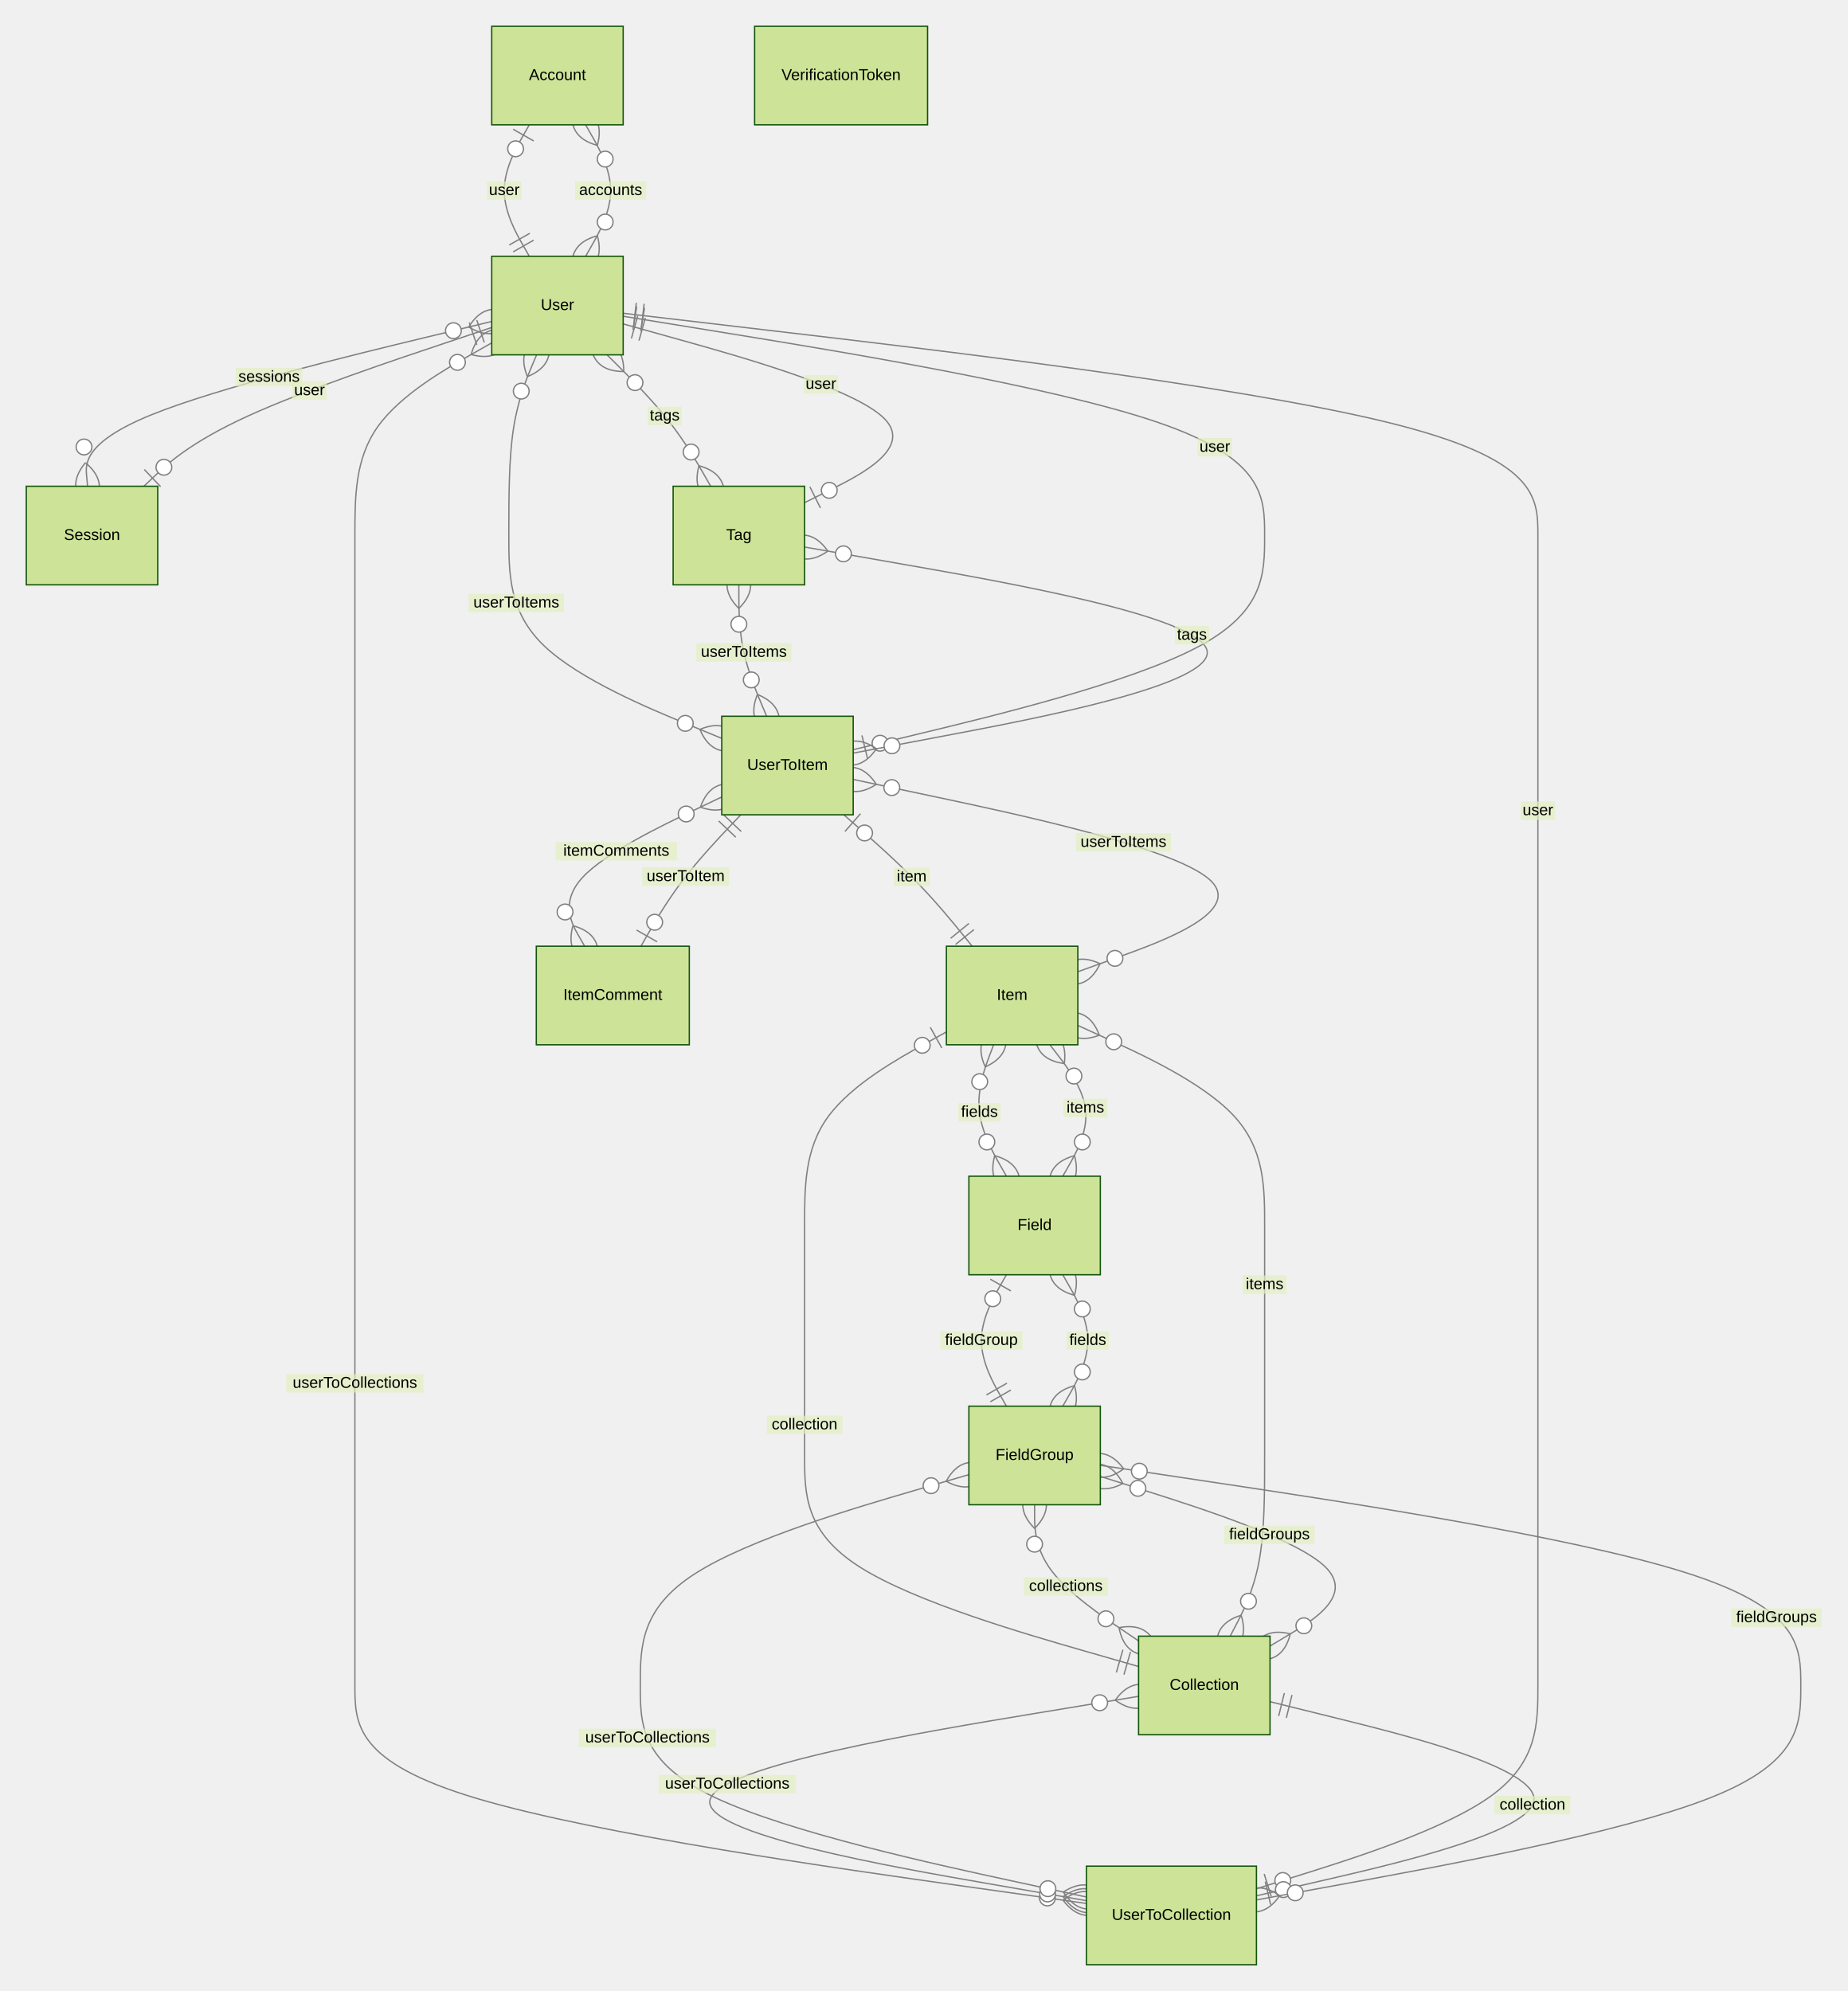
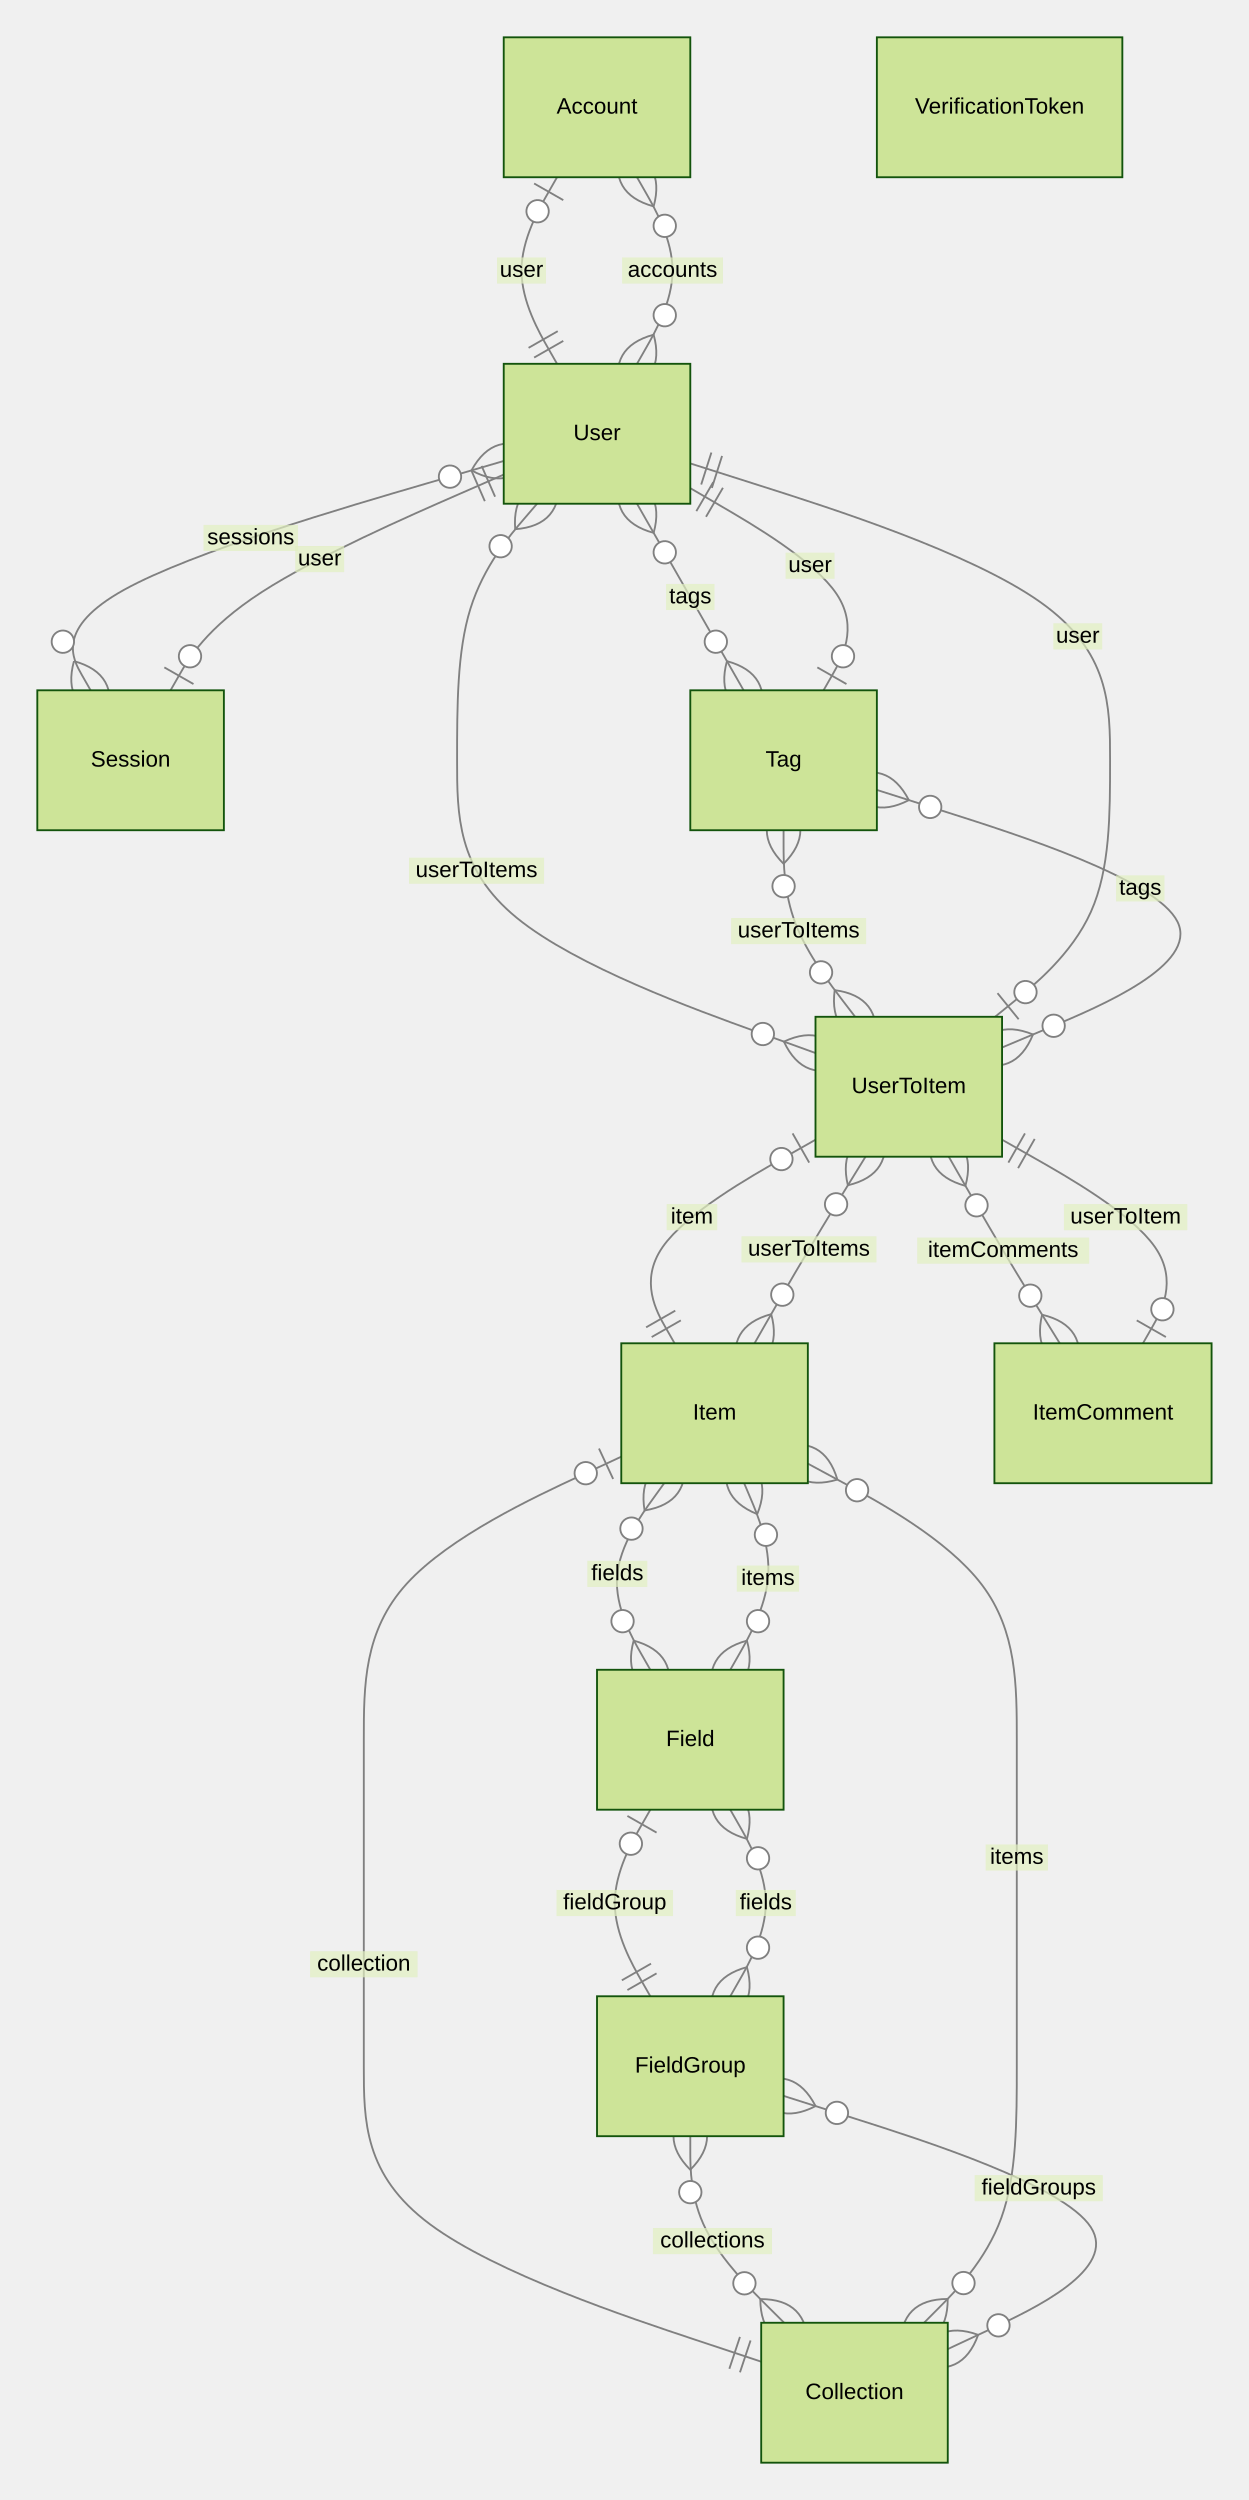
- <svg xmlns="http://www.w3.org/2000/svg" aria-roledescription="er" role="graphics-document document" viewBox="0 0 1405.885 1515" style="max-width: 1405.89px; background-color: white;" width="100%" id="my-svg">
+ <svg xmlns="http://www.w3.org/2000/svg" aria-roledescription="er" role="graphics-document document" viewBox="0 0 669.409 1340" style="max-width: 669.409px; background-color: white;" width="100%" id="my-svg">
  <style>#my-svg{font-family:"trebuchet ms",verdana,arial,sans-serif;font-size:16px;fill:#000000;}#my-svg .error-icon{fill:#552222;}#my-svg .error-text{fill:#552222;stroke:#552222;}#my-svg .edge-thickness-normal{stroke-width:1px;}#my-svg .edge-thickness-thick{stroke-width:3.5px;}#my-svg .edge-pattern-solid{stroke-dasharray:0;}#my-svg .edge-thickness-invisible{stroke-width:0;fill:none;}#my-svg .edge-pattern-dashed{stroke-dasharray:3;}#my-svg .edge-pattern-dotted{stroke-dasharray:2;}#my-svg .marker{fill:#000000;stroke:#000000;}#my-svg .marker.cross{stroke:#000000;}#my-svg svg{font-family:"trebuchet ms",verdana,arial,sans-serif;font-size:16px;}#my-svg p{margin:0;}#my-svg .entityBox{fill:#cde498;stroke:#13540c;}#my-svg .attributeBoxOdd{fill:#ffffff;stroke:#13540c;}#my-svg .attributeBoxEven{fill:#f2f2f2;stroke:#13540c;}#my-svg .relationshipLabelBox{fill:hsl(78.158, 58.462%, 84.51%);opacity:0.7;background-color:hsl(78.158, 58.462%, 84.51%);}#my-svg .relationshipLabelBox rect{opacity:0.5;}#my-svg .relationshipLine{stroke:#000000;}#my-svg .entityTitleText{text-anchor:middle;font-size:18px;fill:#000000;}#my-svg #MD_PARENT_START{fill:#f5f5f5!important;stroke:#000000!important;stroke-width:1;}#my-svg #MD_PARENT_END{fill:#f5f5f5!important;stroke:#000000!important;stroke-width:1;}#my-svg :root{--mermaid-font-family:"trebuchet ms",verdana,arial,sans-serif;}</style>
  <g />
  <defs>
    <marker orient="auto" markerHeight="240" markerWidth="190" refY="7" refX="0" id="MD_PARENT_START">
      <path d="M 18,7 L9,13 L1,7 L9,1 Z" />
    </marker>
  </defs>
  <defs>
    <marker orient="auto" markerHeight="28" markerWidth="20" refY="7" refX="19" id="MD_PARENT_END">
      <path d="M 18,7 L9,13 L1,7 L9,1 Z" />
    </marker>
  </defs>
  <defs>
    <marker orient="auto" markerHeight="18" markerWidth="18" refY="9" refX="0" id="ONLY_ONE_START">
      <path d="M9,0 L9,18 M15,0 L15,18" fill="none" stroke="gray" />
    </marker>
  </defs>
  <defs>
    <marker orient="auto" markerHeight="18" markerWidth="18" refY="9" refX="18" id="ONLY_ONE_END">
      <path d="M3,0 L3,18 M9,0 L9,18" fill="none" stroke="gray" />
    </marker>
  </defs>
  <defs>
    <marker orient="auto" markerHeight="18" markerWidth="30" refY="9" refX="0" id="ZERO_OR_ONE_START">
      <circle r="6" cy="9" cx="21" fill="white" stroke="gray" />
      <path d="M9,0 L9,18" fill="none" stroke="gray" />
    </marker>
  </defs>
  <defs>
    <marker orient="auto" markerHeight="18" markerWidth="30" refY="9" refX="30" id="ZERO_OR_ONE_END">
      <circle r="6" cy="9" cx="9" fill="white" stroke="gray" />
      <path d="M21,0 L21,18" fill="none" stroke="gray" />
    </marker>
  </defs>
  <defs>
    <marker orient="auto" markerHeight="36" markerWidth="45" refY="18" refX="18" id="ONE_OR_MORE_START">
      <path d="M0,18 Q 18,0 36,18 Q 18,36 0,18 M42,9 L42,27" fill="none" stroke="gray" />
    </marker>
  </defs>
  <defs>
    <marker orient="auto" markerHeight="36" markerWidth="45" refY="18" refX="27" id="ONE_OR_MORE_END">
      <path d="M3,9 L3,27 M9,18 Q27,0 45,18 Q27,36 9,18" fill="none" stroke="gray" />
    </marker>
  </defs>
  <defs>
    <marker orient="auto" markerHeight="36" markerWidth="57" refY="18" refX="18" id="ZERO_OR_MORE_START">
      <circle r="6" cy="18" cx="48" fill="white" stroke="gray" />
      <path d="M0,18 Q18,0 36,18 Q18,36 0,18" fill="none" stroke="gray" />
    </marker>
  </defs>
  <defs>
    <marker orient="auto" markerHeight="36" markerWidth="57" refY="18" refX="39" id="ZERO_OR_MORE_END">
      <circle r="6" cy="18" cx="9" fill="white" stroke="gray" />
      <path d="M21,18 Q39,0 57,18 Q39,36 21,18" fill="none" stroke="gray" />
    </marker>
  </defs>
-   <path style="stroke: gray; fill: none;" marker-start="url(#ZERO_OR_ONE_START)" marker-end="url(#ONLY_ONE_END)" d="M402.673,95L397.911,103.333C393.149,111.667,383.625,128.333,383.625,145C383.625,161.667,393.149,178.333,397.911,186.667L402.673,195" class="er relationshipLine" />
-   <path style="stroke: gray; fill: none;" marker-start="url(#ZERO_OR_ONE_START)" marker-end="url(#ONLY_ONE_END)" d="M109.474,370L118.246,361.667C127.018,353.333,144.562,336.667,188.666,316.533C232.771,296.4,303.436,272.799,338.768,260.999L374.101,249.199" class="er relationshipLine" />
-   <path style="stroke: gray; fill: none;" marker-start="url(#ZERO_OR_MORE_START)" marker-end="url(#ZERO_OR_MORE_END)" d="M445.53,195L450.292,186.667C455.053,178.333,464.577,161.667,464.577,145C464.577,128.333,455.053,111.667,450.292,103.333L445.53,95" class="er relationshipLine" />
-   <path style="stroke: gray; fill: none;" marker-start="url(#ZERO_OR_MORE_START)" marker-end="url(#ZERO_OR_MORE_END)" d="M374.101,244.586L322.102,257.155C270.103,269.724,166.104,294.862,114.857,315.764C63.609,336.667,65.113,353.333,65.865,361.667L66.617,370" class="er relationshipLine" />
-   <path style="stroke: gray; fill: none;" marker-start="url(#ZERO_OR_MORE_START)" marker-end="url(#ZERO_OR_MORE_END)" d="M461.817,270L470.199,278.333C478.58,286.667,495.343,303.333,508.486,320C521.629,336.667,531.153,353.333,535.915,361.667L540.677,370" class="er relationshipLine" />
-   <path style="stroke: gray; fill: none;" marker-start="url(#ZERO_OR_MORE_START)" marker-end="url(#ZERO_OR_MORE_END)" d="M408.246,270L404.722,278.333C401.199,286.667,394.152,303.333,390.629,326.25C387.105,349.167,387.105,378.333,387.105,407.5C387.105,436.667,387.105,465.833,414.105,491.56C441.104,517.288,495.103,539.575,522.102,550.719L549.101,561.863" class="er relationshipLine" />
-   <path style="stroke: gray; fill: none;" marker-start="url(#ZERO_OR_MORE_START)" marker-end="url(#ZERO_OR_MORE_END)" d="M374.101,260.89L356.751,270.742C339.401,280.594,304.7,300.297,287.35,324.732C270,349.167,270,378.333,270,407.5C270,436.667,270,465.833,270,495C270,524.167,270,553.333,270,582.5C270,611.667,270,640.833,270,670C270,699.167,270,728.333,270,757.5C270,786.667,270,815.833,270,845C270,874.167,270,903.333,270,932.5C270,961.667,270,990.833,270,1020C270,1049.167,270,1078.333,270,1107.5C270,1136.667,270,1165.833,270,1195C270,1224.167,270,1253.333,270,1282.5C270,1311.667,270,1340.833,362.756,1368.482C455.512,1396.13,641.023,1422.26,733.779,1435.326L826.535,1448.391" class="er relationshipLine" />
-   <path style="stroke: gray; fill: none;" marker-start="url(#ZERO_OR_MORE_START)" marker-end="url(#ZERO_OR_MORE_END)" d="M935.878,1245L940.249,1236.667C944.62,1228.333,953.363,1211.667,957.734,1188.75C962.105,1165.833,962.105,1136.667,962.105,1107.5C962.105,1078.333,962.105,1049.167,962.105,1020C962.105,990.833,962.105,961.667,962.105,932.5C962.105,903.333,962.105,874.167,938.421,848.796C914.737,823.425,867.368,801.849,843.684,791.062L820,780.274" class="er relationshipLine" />
-   <path style="stroke: gray; fill: none;" marker-start="url(#ZERO_OR_MORE_START)" marker-end="url(#ZERO_OR_MORE_END)" d="M966.207,1252.513L982.19,1242.928C998.173,1233.342,1030.139,1214.171,1008.622,1192.654C987.105,1171.136,912.105,1147.273,874.605,1135.341L837.105,1123.409" class="er relationshipLine" />
-   <path style="stroke: gray; fill: none;" marker-start="url(#ZERO_OR_MORE_START)" marker-end="url(#ZERO_OR_MORE_END)" d="M866.207,1290.769L786.356,1303.974C706.506,1317.179,546.806,1343.59,540.194,1369.507C533.582,1395.425,680.058,1420.85,753.296,1433.562L826.535,1446.274" class="er relationshipLine" />
-   <path style="stroke: gray; fill: none;" marker-start="url(#ZERO_OR_ONE_START)" marker-end="url(#ONLY_ONE_END)" d="M955.878,1437.203L991.565,1426.002C1027.252,1414.802,1098.626,1392.401,1134.313,1366.617C1170,1340.833,1170,1311.667,1170,1282.5C1170,1253.333,1170,1224.167,1170,1195C1170,1165.833,1170,1136.667,1170,1107.5C1170,1078.333,1170,1049.167,1170,1020C1170,990.833,1170,961.667,1170,932.5C1170,903.333,1170,874.167,1170,845C1170,815.833,1170,786.667,1170,757.5C1170,728.333,1170,699.167,1170,670C1170,640.833,1170,611.667,1170,582.5C1170,553.333,1170,524.167,1170,495C1170,465.833,1170,436.667,1170,407.5C1170,378.333,1170,349.167,1054.017,320.978C938.034,292.788,706.067,265.577,590.084,251.971L474.101,238.365" class="er relationshipLine" />
-   <path style="stroke: gray; fill: none;" marker-start="url(#ZERO_OR_ONE_START)" marker-end="url(#ONLY_ONE_END)" d="M955.878,1442.561L1008.232,1430.468C1060.586,1418.374,1165.293,1394.187,1167.014,1369.571C1168.736,1344.955,1067.471,1319.911,1016.839,1307.388L966.207,1294.866" class="er relationshipLine" />
-   <path style="stroke: gray; fill: none;" marker-start="url(#ZERO_OR_MORE_START)" marker-end="url(#ZERO_OR_MORE_END)" d="M955.878,1445.681L1024.899,1433.068C1093.919,1420.454,1231.959,1395.227,1300.98,1368.03C1370,1340.833,1370,1311.667,1370,1282.5C1370,1253.333,1370,1224.167,1281.184,1196.251C1192.368,1168.335,1014.737,1141.67,925.921,1128.338L837.105,1115.006" class="er relationshipLine" />
-   <path style="stroke: gray; fill: none;" marker-start="url(#ZERO_OR_MORE_START)" marker-end="url(#ZERO_OR_MORE_END)" d="M755.902,795L752.77,803.333C749.637,811.667,743.371,828.333,745,845C746.629,861.667,756.153,878.333,760.915,886.667L765.677,895" class="er relationshipLine" />
-   <path style="stroke: gray; fill: none;" marker-start="url(#ZERO_OR_ONE_START)" marker-end="url(#ONLY_ONE_END)" d="M720,785.208L702.018,795.174C684.035,805.139,648.07,825.069,630.088,849.618C612.105,874.167,612.105,903.333,612.105,932.5C612.105,961.667,612.105,990.833,612.105,1020C612.105,1049.167,612.105,1078.333,612.105,1107.5C612.105,1136.667,612.105,1165.833,654.456,1192.602C696.806,1219.371,781.506,1243.742,823.856,1255.928L866.207,1268.113" class="er relationshipLine" />
-   <path style="stroke: gray; fill: none;" marker-start="url(#ZERO_OR_MORE_START)" marker-end="url(#ZERO_OR_MORE_END)" d="M820,739.429L852.018,727.858C884.035,716.286,948.07,693.143,919.587,668.754C891.104,644.364,770.103,618.729,709.602,605.911L649.101,593.093" class="er relationshipLine" />
-   <path style="stroke: gray; fill: none;" marker-start="url(#ZERO_OR_ONE_START)" marker-end="url(#ONLY_ONE_END)" d="M487.635,720L492.397,711.667C497.159,703.333,506.683,686.667,519.339,670C531.996,653.333,547.785,636.667,555.68,628.333L563.575,620" class="er relationshipLine" />
-   <path style="stroke: gray; fill: none;" marker-start="url(#ZERO_OR_ONE_START)" marker-end="url(#ONLY_ONE_END)" d="M649.101,570.448L701.268,557.873C753.436,545.299,857.771,520.149,909.938,492.991C962.105,465.833,962.105,436.667,962.105,407.5C962.105,378.333,962.105,349.167,880.771,321.355C799.437,293.544,636.769,267.088,555.435,253.86L474.101,240.632" class="er relationshipLine" />
-   <path style="stroke: gray; fill: none;" marker-start="url(#ZERO_OR_ONE_START)" marker-end="url(#ONLY_ONE_END)" d="M641.958,620L651.482,628.333C661.006,636.667,680.053,653.333,696.33,670C712.606,686.667,726.11,703.333,732.862,711.667L739.615,720" class="er relationshipLine" />
-   <path style="stroke: gray; fill: none;" marker-start="url(#ZERO_OR_MORE_START)" marker-end="url(#ZERO_OR_MORE_END)" d="M649.101,573.051L717.935,560.042C786.769,547.034,924.437,521.017,918.271,494.883C912.105,468.75,762.105,442.5,687.105,429.375L612.105,416.25" class="er relationshipLine" />
-   <path style="stroke: gray; fill: none;" marker-start="url(#ZERO_OR_MORE_START)" marker-end="url(#ZERO_OR_MORE_END)" d="M549.101,606.421L526.952,617.017C504.803,627.614,460.505,648.807,443.118,667.737C425.73,686.667,435.254,703.333,440.016,711.667L444.778,720" class="er relationshipLine" />
-   <path style="stroke: gray; fill: none;" marker-start="url(#ZERO_OR_MORE_START)" marker-end="url(#ZERO_OR_MORE_END)" d="M808.534,1070L813.296,1061.667C818.058,1053.333,827.582,1036.667,827.582,1020C827.582,1003.333,818.058,986.667,813.296,978.333L808.534,970" class="er relationshipLine" />
-   <path style="stroke: gray; fill: none;" marker-start="url(#ZERO_OR_MORE_START)" marker-end="url(#ZERO_OR_MORE_END)" d="M787.105,1145L787.105,1153.333C787.105,1161.667,787.105,1178.333,800.289,1195.602C813.472,1212.871,839.84,1230.741,853.023,1239.677L866.207,1248.612" class="er relationshipLine" />
-   <path style="stroke: gray; fill: none;" marker-start="url(#ZERO_OR_MORE_START)" marker-end="url(#ZERO_OR_MORE_END)" d="M737.105,1122.083L695.439,1134.236C653.772,1146.389,570.439,1170.694,528.772,1197.431C487.105,1224.167,487.105,1253.333,487.105,1282.5C487.105,1311.667,487.105,1340.833,543.677,1367.666C600.249,1394.499,713.392,1418.998,769.963,1431.247L826.535,1443.497" class="er relationshipLine" />
-   <path style="stroke: gray; fill: none;" marker-start="url(#ZERO_OR_MORE_START)" marker-end="url(#ZERO_OR_MORE_END)" d="M808.534,895L813.296,886.667C818.058,878.333,827.582,861.667,825.953,845C824.323,828.333,811.541,811.667,805.15,803.333L798.759,795" class="er relationshipLine" />
-   <path style="stroke: gray; fill: none;" marker-start="url(#ZERO_OR_ONE_START)" marker-end="url(#ONLY_ONE_END)" d="M765.677,970L760.915,978.333C756.153,986.667,746.629,1003.333,746.629,1020C746.629,1036.667,756.153,1053.333,760.915,1061.667L765.677,1070" class="er relationshipLine" />
-   <path style="stroke: gray; fill: none;" marker-start="url(#ZERO_OR_ONE_START)" marker-end="url(#ONLY_ONE_END)" d="M612.105,382.5L632.939,372.083C653.772,361.667,695.439,340.833,672.438,318.163C649.437,295.492,561.769,270.985,517.935,258.731L474.101,246.477" class="er relationshipLine" />
-   <path style="stroke: gray; fill: none;" marker-start="url(#ZERO_OR_MORE_START)" marker-end="url(#ZERO_OR_MORE_END)" d="M562.105,445L562.105,453.333C562.105,461.667,562.105,478.333,565.629,495C569.152,511.667,576.199,528.333,579.722,536.667L583.246,545" class="er relationshipLine" />
-   <g transform="translate(374.1011,20 )" id="entity-Account-3e57c4b6-cd9d-514f-a2f6-ac5478bb332e">
+   <path style="stroke: gray; fill: none;" marker-start="url(#ZERO_OR_ONE_START)" marker-end="url(#ONLY_ONE_END)" d="M298.571,95L293.81,103.333C289.048,111.667,279.524,128.333,279.524,145C279.524,161.667,289.048,178.333,293.81,186.667L298.571,195" class="er relationshipLine" />
+   <path style="stroke: gray; fill: none;" marker-start="url(#ZERO_OR_ONE_START)" marker-end="url(#ONLY_ONE_END)" d="M91.429,370L96.19,361.667C100.952,353.333,110.476,336.667,140.238,317.396C170,298.125,220,276.25,245,265.313L270,254.375" class="er relationshipLine" />
+   <path style="stroke: gray; fill: none;" marker-start="url(#ZERO_OR_MORE_START)" marker-end="url(#ZERO_OR_MORE_END)" d="M341.429,195L346.19,186.667C350.952,178.333,360.476,161.667,360.476,145C360.476,128.333,350.952,111.667,346.19,103.333L341.429,95" class="er relationshipLine" />
+   <path style="stroke: gray; fill: none;" marker-start="url(#ZERO_OR_MORE_START)" marker-end="url(#ZERO_OR_MORE_END)" d="M270,247.083L228.333,259.236C186.667,271.389,103.333,295.694,66.429,316.181C29.524,336.667,39.048,353.333,43.81,361.667L48.571,370" class="er relationshipLine" />
+   <path style="stroke: gray; fill: none;" marker-start="url(#ZERO_OR_MORE_START)" marker-end="url(#ZERO_OR_MORE_END)" d="M341.429,270L346.19,278.333C350.952,286.667,360.476,303.333,370,320C379.524,336.667,389.048,353.333,393.81,361.667L398.571,370" class="er relationshipLine" />
+   <path style="stroke: gray; fill: none;" marker-start="url(#ZERO_OR_MORE_START)" marker-end="url(#ZERO_OR_MORE_END)" d="M287.857,270L280.714,278.333C273.571,286.667,259.286,303.333,252.143,326.25C245,349.167,245,378.333,245,407.5C245,436.667,245,465.833,277.018,491.988C309.035,518.143,373.07,541.286,405.088,552.858L437.105,564.429" class="er relationshipLine" />
+   <path style="stroke: gray; fill: none;" marker-start="url(#ZERO_OR_MORE_START)" marker-end="url(#ZERO_OR_MORE_END)" d="M495.288,1245L503.574,1236.667C511.859,1228.333,528.429,1211.667,536.715,1188.75C545,1165.833,545,1136.667,545,1107.5C545,1078.333,545,1049.167,545,1020C545,990.833,545,961.667,545,932.5C545,903.333,545,874.167,526.334,849.501C507.668,824.836,470.336,804.671,451.67,794.589L433.004,784.507" class="er relationshipLine" />
+   <path style="stroke: gray; fill: none;" marker-start="url(#ZERO_OR_MORE_START)" marker-end="url(#ZERO_OR_MORE_END)" d="M508.004,1259.104L530.837,1248.42C553.67,1237.736,599.335,1216.368,584.667,1193.752C570,1171.136,495,1147.273,457.5,1135.341L420,1123.409" class="er relationshipLine" />
+   <path style="stroke: gray; fill: none;" marker-start="url(#ZERO_OR_MORE_START)" marker-end="url(#ZERO_OR_MORE_END)" d="M356.003,795L350.002,803.333C344.002,811.667,332.001,828.333,330.762,845C329.524,861.667,339.048,878.333,343.81,886.667L348.571,895" class="er relationshipLine" />
+   <path style="stroke: gray; fill: none;" marker-start="url(#ZERO_OR_ONE_START)" marker-end="url(#ONLY_ONE_END)" d="M333.004,780.771L310.004,791.476C287.003,802.18,241.001,823.59,218.001,848.878C195,874.167,195,903.333,195,932.5C195,961.667,195,990.833,195,1020C195,1049.167,195,1078.333,195,1107.5C195,1136.667,195,1165.833,230.501,1192.228C266.001,1218.622,337.003,1242.244,372.504,1254.054L408.004,1265.865" class="er relationshipLine" />
+   <path style="stroke: gray; fill: none;" marker-start="url(#ZERO_OR_MORE_START)" marker-end="url(#ZERO_OR_MORE_END)" d="M404.433,720L409.195,711.667C413.957,703.333,423.481,686.667,433.395,670C443.309,653.333,453.614,636.667,458.767,628.333L463.919,620" class="er relationshipLine" />
+   <path style="stroke: gray; fill: none;" marker-start="url(#ZERO_OR_ONE_START)" marker-end="url(#ONLY_ONE_END)" d="M612.635,720L617.397,711.667C622.159,703.333,631.683,686.667,619.094,668.482C606.506,650.297,571.806,630.594,554.456,620.742L537.105,610.89" class="er relationshipLine" />
+   <path style="stroke: gray; fill: none;" marker-start="url(#ZERO_OR_ONE_START)" marker-end="url(#ONLY_ONE_END)" d="M533.346,545L543.622,536.667C553.897,528.333,574.449,511.667,584.724,488.75C595,465.833,595,436.667,595,407.5C595,378.333,595,349.167,557.5,322.652C520,296.136,445,272.273,407.5,260.341L370,248.409" class="er relationshipLine" />
+   <path style="stroke: gray; fill: none;" marker-start="url(#ZERO_OR_ONE_START)" marker-end="url(#ONLY_ONE_END)" d="M437.105,610.89L419.755,620.742C402.405,630.594,367.705,650.297,355.116,668.482C342.528,686.667,352.052,703.333,356.814,711.667L361.576,720" class="er relationshipLine" />
+   <path style="stroke: gray; fill: none;" marker-start="url(#ZERO_OR_MORE_START)" marker-end="url(#ZERO_OR_MORE_END)" d="M537.105,561.456L563.421,550.38C589.737,539.304,642.368,517.152,631.184,494.144C620,471.136,545,447.273,507.5,435.341L470,423.409" class="er relationshipLine" />
+   <path style="stroke: gray; fill: none;" marker-start="url(#ZERO_OR_MORE_START)" marker-end="url(#ZERO_OR_MORE_END)" d="M508.534,620L513.296,628.333C518.058,636.667,527.582,653.333,537.496,670C547.41,686.667,557.715,703.333,562.868,711.667L568.02,720" class="er relationshipLine" />
+   <path style="stroke: gray; fill: none;" marker-start="url(#ZERO_OR_MORE_START)" marker-end="url(#ZERO_OR_MORE_END)" d="M391.429,1070L396.19,1061.667C400.952,1053.333,410.476,1036.667,410.476,1020C410.476,1003.333,400.952,986.667,396.19,978.333L391.429,970" class="er relationshipLine" />
+   <path style="stroke: gray; fill: none;" marker-start="url(#ZERO_OR_MORE_START)" marker-end="url(#ZERO_OR_MORE_END)" d="M370,1145L370,1153.333C370,1161.667,370,1178.333,378.381,1195C386.763,1211.667,403.525,1228.333,411.907,1236.667L420.288,1245" class="er relationshipLine" />
+   <path style="stroke: gray; fill: none;" marker-start="url(#ZERO_OR_MORE_START)" marker-end="url(#ZERO_OR_MORE_END)" d="M391.429,895L396.19,886.667C400.952,878.333,410.476,861.667,411.715,845C412.953,828.333,405.906,811.667,402.383,803.333L398.86,795" class="er relationshipLine" />
+   <path style="stroke: gray; fill: none;" marker-start="url(#ZERO_OR_ONE_START)" marker-end="url(#ONLY_ONE_END)" d="M348.571,970L343.81,978.333C339.048,986.667,329.524,1003.333,329.524,1020C329.524,1036.667,339.048,1053.333,343.81,1061.667L348.571,1070" class="er relationshipLine" />
+   <path style="stroke: gray; fill: none;" marker-start="url(#ZERO_OR_ONE_START)" marker-end="url(#ONLY_ONE_END)" d="M441.429,370L446.19,361.667C450.952,353.333,460.476,336.667,448.571,318.611C436.667,300.556,403.333,281.111,386.667,271.389L370,261.667" class="er relationshipLine" />
+   <path style="stroke: gray; fill: none;" marker-start="url(#ZERO_OR_MORE_START)" marker-end="url(#ZERO_OR_MORE_END)" d="M420,445L420,453.333C420,461.667,420,478.333,426.391,495C432.782,511.667,445.564,528.333,451.955,536.667L458.346,545" class="er relationshipLine" />
+   <g transform="translate(270,20 )" id="entity-Account-3e57c4b6-cd9d-514f-a2f6-ac5478bb332e">
    <rect height="75" width="100" y="0" x="0" class="er entityBox" />
    <text style="dominant-baseline: middle; text-anchor: middle; font-size: 12px;" transform="translate(50,37.5)" y="0" x="0" id="text-entity-Account-3e57c4b6-cd9d-514f-a2f6-ac5478bb332e" class="er entityLabel">Account</text>
  </g>
  <g transform="translate(20,370 )" id="entity-Session-087c087e-5b46-5a6f-a710-5a009604ebd7">
    <rect height="75" width="100" y="0" x="0" class="er entityBox" />
    <text style="dominant-baseline: middle; text-anchor: middle; font-size: 12px;" transform="translate(50,37.5)" y="0" x="0" id="text-entity-Session-087c087e-5b46-5a6f-a710-5a009604ebd7" class="er entityLabel">Session</text>
  </g>
-   <g transform="translate(574.1011,20 )" id="entity-VerificationToken-962d7f37-815d-52d1-ae4d-eb767410e383">
+   <g transform="translate(470,20 )" id="entity-VerificationToken-962d7f37-815d-52d1-ae4d-eb767410e383">
    <rect height="75" width="131.578" y="0" x="0" class="er entityBox" />
    <text style="dominant-baseline: middle; text-anchor: middle; font-size: 12px;" transform="translate(65.78906,37.5)" y="0" x="0" id="text-entity-VerificationToken-962d7f37-815d-52d1-ae4d-eb767410e383" class="er entityLabel">VerificationToken</text>
  </g>
-   <g transform="translate(374.1011,195 )" id="entity-User-818c511a-4a32-5484-ba70-875d765a9175">
+   <g transform="translate(270,195 )" id="entity-User-818c511a-4a32-5484-ba70-875d765a9175">
    <rect height="75" width="100" y="0" x="0" class="er entityBox" />
    <text style="dominant-baseline: middle; text-anchor: middle; font-size: 12px;" transform="translate(50,37.5)" y="0" x="0" id="text-entity-User-818c511a-4a32-5484-ba70-875d765a9175" class="er entityLabel">User</text>
  </g>
-   <g transform="translate(866.2065,1245 )" id="entity-Collection-b1937adc-4c91-509a-b683-bddc8bc6261c">
+   <g transform="translate(408.0044,1245 )" id="entity-Collection-b1937adc-4c91-509a-b683-bddc8bc6261c">
    <rect height="75" width="100" y="0" x="0" class="er entityBox" />
    <text style="dominant-baseline: middle; text-anchor: middle; font-size: 12px;" transform="translate(50,37.5)" y="0" x="0" id="text-entity-Collection-b1937adc-4c91-509a-b683-bddc8bc6261c" class="er entityLabel">Collection</text>
  </g>
-   <g transform="translate(826.5347,1420 )" id="entity-UserToCollection-b377fafb-b04c-56a8-abe1-f3742c0ffb71">
-     <rect height="75" width="129.344" y="0" x="0" class="er entityBox" />
-     <text style="dominant-baseline: middle; text-anchor: middle; font-size: 12px;" transform="translate(64.67188,37.5)" y="0" x="0" id="text-entity-UserToCollection-b377fafb-b04c-56a8-abe1-f3742c0ffb71" class="er entityLabel">UserToCollection</text>
-   </g>
-   <g transform="translate(720,720 )" id="entity-Item-8a1f935b-4333-55f4-bdb2-98b6af61c805">
+   <g transform="translate(333.0044,720 )" id="entity-Item-8a1f935b-4333-55f4-bdb2-98b6af61c805">
    <rect height="75" width="100" y="0" x="0" class="er entityBox" />
    <text style="dominant-baseline: middle; text-anchor: middle; font-size: 12px;" transform="translate(50,37.5)" y="0" x="0" id="text-entity-Item-8a1f935b-4333-55f4-bdb2-98b6af61c805" class="er entityLabel">Item</text>
  </g>
-   <g transform="translate(408.0044,720 )" id="entity-ItemComment-98ea0e90-9bf1-54e0-98ef-de738de57583">
+   <g transform="translate(533.0044,720 )" id="entity-ItemComment-98ea0e90-9bf1-54e0-98ef-de738de57583">
    <rect height="75" width="116.404" y="0" x="0" class="er entityBox" />
    <text style="dominant-baseline: middle; text-anchor: middle; font-size: 12px;" transform="translate(58.20215,37.5)" y="0" x="0" id="text-entity-ItemComment-98ea0e90-9bf1-54e0-98ef-de738de57583" class="er entityLabel">ItemComment</text>
  </g>
-   <g transform="translate(549.1011,545 )" id="entity-UserToItem-a60caf97-3469-5edd-80ec-de7c0b13ad39">
+   <g transform="translate(437.1055,545 )" id="entity-UserToItem-a60caf97-3469-5edd-80ec-de7c0b13ad39">
    <rect height="75" width="100" y="0" x="0" class="er entityBox" />
    <text style="dominant-baseline: middle; text-anchor: middle; font-size: 12px;" transform="translate(50,37.5)" y="0" x="0" id="text-entity-UserToItem-a60caf97-3469-5edd-80ec-de7c0b13ad39" class="er entityLabel">UserToItem</text>
  </g>
-   <g transform="translate(737.1055,1070 )" id="entity-FieldGroup-e03c3cf9-aa18-5b1a-8419-279de4518678">
+   <g transform="translate(320,1070 )" id="entity-FieldGroup-e03c3cf9-aa18-5b1a-8419-279de4518678">
    <rect height="75" width="100" y="0" x="0" class="er entityBox" />
    <text style="dominant-baseline: middle; text-anchor: middle; font-size: 12px;" transform="translate(50,37.5)" y="0" x="0" id="text-entity-FieldGroup-e03c3cf9-aa18-5b1a-8419-279de4518678" class="er entityLabel">FieldGroup</text>
  </g>
-   <g transform="translate(737.1055,895 )" id="entity-Field-a55f9bc0-cd09-56e2-ab75-6182185bd4e0">
+   <g transform="translate(320,895 )" id="entity-Field-a55f9bc0-cd09-56e2-ab75-6182185bd4e0">
    <rect height="75" width="100" y="0" x="0" class="er entityBox" />
    <text style="dominant-baseline: middle; text-anchor: middle; font-size: 12px;" transform="translate(50,37.5)" y="0" x="0" id="text-entity-Field-a55f9bc0-cd09-56e2-ab75-6182185bd4e0" class="er entityLabel">Field</text>
  </g>
-   <g transform="translate(512.1055,370 )" id="entity-Tag-79f01a75-328e-5fee-acfd-3ecc1e7e19fa">
+   <g transform="translate(370,370 )" id="entity-Tag-79f01a75-328e-5fee-acfd-3ecc1e7e19fa">
    <rect height="75" width="100" y="0" x="0" class="er entityBox" />
    <text style="dominant-baseline: middle; text-anchor: middle; font-size: 12px;" transform="translate(50,37.5)" y="0" x="0" id="text-entity-Tag-79f01a75-328e-5fee-acfd-3ecc1e7e19fa" class="er entityLabel">Tag</text>
  </g>
-   <rect height="14" width="26.24" y="138" x="370.505" class="er relationshipLabelBox" />
-   <text style="text-anchor: middle; dominant-baseline: middle; font-size: 12px;" y="145" x="383.625" id="rel1" class="er relationshipLabel">user</text>
-   <rect height="14" width="26.24" y="290.282" x="222.332" class="er relationshipLabelBox" />
-   <text style="text-anchor: middle; dominant-baseline: middle; font-size: 12px;" y="297.282" x="235.452" id="rel2" class="er relationshipLabel">user</text>
-   <rect height="14" width="54.062" y="138" x="437.546" class="er relationshipLabelBox" />
-   <text style="text-anchor: middle; dominant-baseline: middle; font-size: 12px;" y="145" x="464.577" id="rel3" class="er relationshipLabel">accounts</text>
-   <rect height="14" width="50.672" y="280.02" x="179.336" class="er relationshipLabelBox" />
-   <text style="text-anchor: middle; dominant-baseline: middle; font-size: 12px;" y="287.02" x="204.672" id="rel4" class="er relationshipLabel">sessions</text>
-   <rect height="14" width="25.938" y="309.527" x="492.728" class="er relationshipLabelBox" />
-   <text style="text-anchor: middle; dominant-baseline: middle; font-size: 12px;" y="316.527" x="505.696" id="rel5" class="er relationshipLabel">tags</text>
-   <rect height="14" width="72.375" y="451.815" x="356.597" class="er relationshipLabelBox" />
-   <text style="text-anchor: middle; dominant-baseline: middle; font-size: 12px;" y="458.815" x="392.785" id="rel6" class="er relationshipLabel">userToItems</text>
-   <rect height="14" width="104.422" y="1045.631" x="217.789" class="er relationshipLabelBox" />
-   <text style="text-anchor: middle; dominant-baseline: middle; font-size: 12px;" y="1052.631" x="270" id="rel7" class="er relationshipLabel">userToCollections</text>
-   <rect height="14" width="33.375" y="970.509" x="945.417" class="er relationshipLabelBox" />
-   <text style="text-anchor: middle; dominant-baseline: middle; font-size: 12px;" y="977.509" x="962.105" id="rel8" class="er relationshipLabel">items</text>
-   <rect height="14" width="68.688" y="1160.821" x="931.411" class="er relationshipLabelBox" />
-   <text style="text-anchor: middle; dominant-baseline: middle; font-size: 12px;" y="1167.821" x="965.754" id="rel9" class="er relationshipLabel">fieldGroups</text>
-   <rect height="14" width="104.422" y="1350.546" x="501.084" class="er relationshipLabelBox" />
-   <text style="text-anchor: middle; dominant-baseline: middle; font-size: 12px;" y="1357.546" x="553.295" id="rel10" class="er relationshipLabel">userToCollections</text>
-   <rect height="14" width="26.24" y="609.876" x="1156.88" class="er relationshipLabelBox" />
-   <text style="text-anchor: middle; dominant-baseline: middle; font-size: 12px;" y="616.876" x="1170" id="rel11" class="er relationshipLabel">user</text>
-   <rect height="14" width="57.578" y="1366.58" x="1137.056" class="er relationshipLabelBox" />
-   <text style="text-anchor: middle; dominant-baseline: middle; font-size: 12px;" y="1373.58" x="1165.845" id="rel12" class="er relationshipLabel">collection</text>
-   <rect height="14" width="68.688" y="1223.931" x="1317.198" class="er relationshipLabelBox" />
-   <text style="text-anchor: middle; dominant-baseline: middle; font-size: 12px;" y="1230.931" x="1351.542" id="rel13" class="er relationshipLabel">fieldGroups</text>
-   <rect height="14" width="32.156" y="839.423" x="729.08" class="er relationshipLabelBox" />
-   <text style="text-anchor: middle; dominant-baseline: middle; font-size: 12px;" y="846.423" x="745.158" id="rel14" class="er relationshipLabel">fields</text>
-   <rect height="14" width="57.578" y="1077.19" x="583.316" class="er relationshipLabelBox" />
-   <text style="text-anchor: middle; dominant-baseline: middle; font-size: 12px;" y="1084.19" x="612.105" id="rel15" class="er relationshipLabel">collection</text>
-   <rect height="14" width="72.375" y="633.966" x="818.533" class="er relationshipLabelBox" />
-   <text style="text-anchor: middle; dominant-baseline: middle; font-size: 12px;" y="640.966" x="854.721" id="rel16" class="er relationshipLabel">userToItems</text>
-   <rect height="14" width="66.125" y="660.013" x="488.578" class="er relationshipLabelBox" />
-   <text style="text-anchor: middle; dominant-baseline: middle; font-size: 12px;" y="667.013" x="521.64" id="rel17" class="er relationshipLabel">userToItem</text>
-   <rect height="14" width="26.24" y="333.307" x="911.105" class="er relationshipLabelBox" />
-   <text style="text-anchor: middle; dominant-baseline: middle; font-size: 12px;" y="340.307" x="924.225" id="rel18" class="er relationshipLabel">user</text>
-   <rect height="14" width="27.125" y="660.249" x="680.055" class="er relationshipLabelBox" />
-   <text style="text-anchor: middle; dominant-baseline: middle; font-size: 12px;" y="667.249" x="693.618" id="rel19" class="er relationshipLabel">item</text>
-   <rect height="14" width="25.938" y="476.329" x="893.845" class="er relationshipLabelBox" />
-   <text style="text-anchor: middle; dominant-baseline: middle; font-size: 12px;" y="483.329" x="906.813" id="rel20" class="er relationshipLabel">tags</text>
-   <rect height="14" width="92.156" y="640.76" x="422.797" class="er relationshipLabelBox" />
-   <text style="text-anchor: middle; dominant-baseline: middle; font-size: 12px;" y="647.76" x="468.875" id="rel21" class="er relationshipLabel">itemComments</text>
-   <rect height="14" width="32.156" y="1013" x="811.504" class="er relationshipLabelBox" />
-   <text style="text-anchor: middle; dominant-baseline: middle; font-size: 12px;" y="1020" x="827.582" id="rel22" class="er relationshipLabel">fields</text>
-   <rect height="14" width="63.828" y="1200.202" x="778.936" class="er relationshipLabelBox" />
-   <text style="text-anchor: middle; dominant-baseline: middle; font-size: 12px;" y="1207.202" x="810.85" id="rel23" class="er relationshipLabel">collections</text>
-   <rect height="14" width="104.422" y="1315.455" x="440.373" class="er relationshipLabelBox" />
-   <text style="text-anchor: middle; dominant-baseline: middle; font-size: 12px;" y="1322.455" x="492.583" id="rel24" class="er relationshipLabel">userToCollections</text>
-   <rect height="14" width="33.375" y="836.11" x="809.034" class="er relationshipLabelBox" />
-   <text style="text-anchor: middle; dominant-baseline: middle; font-size: 12px;" y="843.11" x="825.721" id="rel25" class="er relationshipLabel">items</text>
-   <rect height="14" width="62.438" y="1013" x="715.41" class="er relationshipLabelBox" />
-   <text style="text-anchor: middle; dominant-baseline: middle; font-size: 12px;" y="1020" x="746.629" id="rel26" class="er relationshipLabel">fieldGroup</text>
-   <rect height="14" width="26.24" y="285.448" x="611.426" class="er relationshipLabelBox" />
-   <text style="text-anchor: middle; dominant-baseline: middle; font-size: 12px;" y="292.448" x="624.546" id="rel27" class="er relationshipLabel">user</text>
-   <rect height="14" width="72.375" y="489.404" x="529.747" class="er relationshipLabelBox" />
-   <text style="text-anchor: middle; dominant-baseline: middle; font-size: 12px;" y="496.404" x="565.934" id="rel28" class="er relationshipLabel">userToItems</text>
+   <rect height="14" width="26.24" y="138" x="266.404" class="er relationshipLabelBox" />
+   <text style="text-anchor: middle; dominant-baseline: middle; font-size: 12px;" y="145" x="279.524" id="rel1" class="er relationshipLabel">user</text>
+   <rect height="14" width="26.24" y="292.663" x="158.247" class="er relationshipLabelBox" />
+   <text style="text-anchor: middle; dominant-baseline: middle; font-size: 12px;" y="299.663" x="171.368" id="rel2" class="er relationshipLabel">user</text>
+   <rect height="14" width="54.062" y="138" x="333.445" class="er relationshipLabelBox" />
+   <text style="text-anchor: middle; dominant-baseline: middle; font-size: 12px;" y="145" x="360.476" id="rel3" class="er relationshipLabel">accounts</text>
+   <rect height="14" width="50.672" y="281.349" x="109.071" class="er relationshipLabelBox" />
+   <text style="text-anchor: middle; dominant-baseline: middle; font-size: 12px;" y="288.349" x="134.407" id="rel4" class="er relationshipLabel">sessions</text>
+   <rect height="14" width="25.938" y="313" x="357.031" class="er relationshipLabelBox" />
+   <text style="text-anchor: middle; dominant-baseline: middle; font-size: 12px;" y="320" x="370" id="rel5" class="er relationshipLabel">tags</text>
+   <rect height="14" width="72.375" y="459.706" x="219.232" class="er relationshipLabelBox" />
+   <text style="text-anchor: middle; dominant-baseline: middle; font-size: 12px;" y="466.706" x="255.42" id="rel6" class="er relationshipLabel">userToItems</text>
+   <rect height="14" width="33.375" y="988.626" x="528.312" class="er relationshipLabelBox" />
+   <text style="text-anchor: middle; dominant-baseline: middle; font-size: 12px;" y="995.626" x="545" id="rel7" class="er relationshipLabel">items</text>
+   <rect height="14" width="68.688" y="1165.869" x="522.427" class="er relationshipLabelBox" />
+   <text style="text-anchor: middle; dominant-baseline: middle; font-size: 12px;" y="1172.869" x="556.77" id="rel8" class="er relationshipLabel">fieldGroups</text>
+   <rect height="14" width="32.156" y="836.596" x="314.814" class="er relationshipLabelBox" />
+   <text style="text-anchor: middle; dominant-baseline: middle; font-size: 12px;" y="843.596" x="330.892" id="rel9" class="er relationshipLabel">fields</text>
+   <rect height="14" width="57.578" y="1045.845" x="166.211" class="er relationshipLabelBox" />
+   <text style="text-anchor: middle; dominant-baseline: middle; font-size: 12px;" y="1052.845" x="195" id="rel10" class="er relationshipLabel">collection</text>
+   <rect height="14" width="72.375" y="662.657" x="397.412" class="er relationshipLabelBox" />
+   <text style="text-anchor: middle; dominant-baseline: middle; font-size: 12px;" y="669.657" x="433.599" id="rel11" class="er relationshipLabel">userToItems</text>
+   <rect height="14" width="66.125" y="645.406" x="570.281" class="er relationshipLabelBox" />
+   <text style="text-anchor: middle; dominant-baseline: middle; font-size: 12px;" y="652.406" x="603.344" id="rel12" class="er relationshipLabel">userToItem</text>
+   <rect height="14" width="26.24" y="334.09" x="564.561" class="er relationshipLabelBox" />
+   <text style="text-anchor: middle; dominant-baseline: middle; font-size: 12px;" y="341.09" x="577.681" id="rel13" class="er relationshipLabel">user</text>
+   <rect height="14" width="27.125" y="645.407" x="357.304" class="er relationshipLabelBox" />
+   <text style="text-anchor: middle; dominant-baseline: middle; font-size: 12px;" y="652.407" x="370.867" id="rel14" class="er relationshipLabel">item</text>
+   <rect height="14" width="25.938" y="469.181" x="598.217" class="er relationshipLabelBox" />
+   <text style="text-anchor: middle; dominant-baseline: middle; font-size: 12px;" y="476.181" x="611.185" id="rel15" class="er relationshipLabel">tags</text>
+   <rect height="14" width="92.156" y="663.343" x="491.622" class="er relationshipLabelBox" />
+   <text style="text-anchor: middle; dominant-baseline: middle; font-size: 12px;" y="670.343" x="537.7" id="rel16" class="er relationshipLabel">itemComments</text>
+   <rect height="14" width="32.156" y="1013" x="394.398" class="er relationshipLabelBox" />
+   <text style="text-anchor: middle; dominant-baseline: middle; font-size: 12px;" y="1020" x="410.476" id="rel17" class="er relationshipLabel">fields</text>
+   <rect height="14" width="63.828" y="1194.216" x="349.96" class="er relationshipLabelBox" />
+   <text style="text-anchor: middle; dominant-baseline: middle; font-size: 12px;" y="1201.216" x="381.874" id="rel18" class="er relationshipLabel">collections</text>
+   <rect height="14" width="33.375" y="839.132" x="394.931" class="er relationshipLabelBox" />
+   <text style="text-anchor: middle; dominant-baseline: middle; font-size: 12px;" y="846.132" x="411.618" id="rel19" class="er relationshipLabel">items</text>
+   <rect height="14" width="62.438" y="1013" x="298.305" class="er relationshipLabelBox" />
+   <text style="text-anchor: middle; dominant-baseline: middle; font-size: 12px;" y="1020" x="329.524" id="rel20" class="er relationshipLabel">fieldGroup</text>
+   <rect height="14" width="26.24" y="296.214" x="421.075" class="er relationshipLabelBox" />
+   <text style="text-anchor: middle; dominant-baseline: middle; font-size: 12px;" y="303.214" x="434.195" id="rel21" class="er relationshipLabel">user</text>
+   <rect height="14" width="72.375" y="492.072" x="391.887" class="er relationshipLabelBox" />
+   <text style="text-anchor: middle; dominant-baseline: middle; font-size: 12px;" y="499.072" x="428.075" id="rel22" class="er relationshipLabel">userToItems</text>
</svg>
